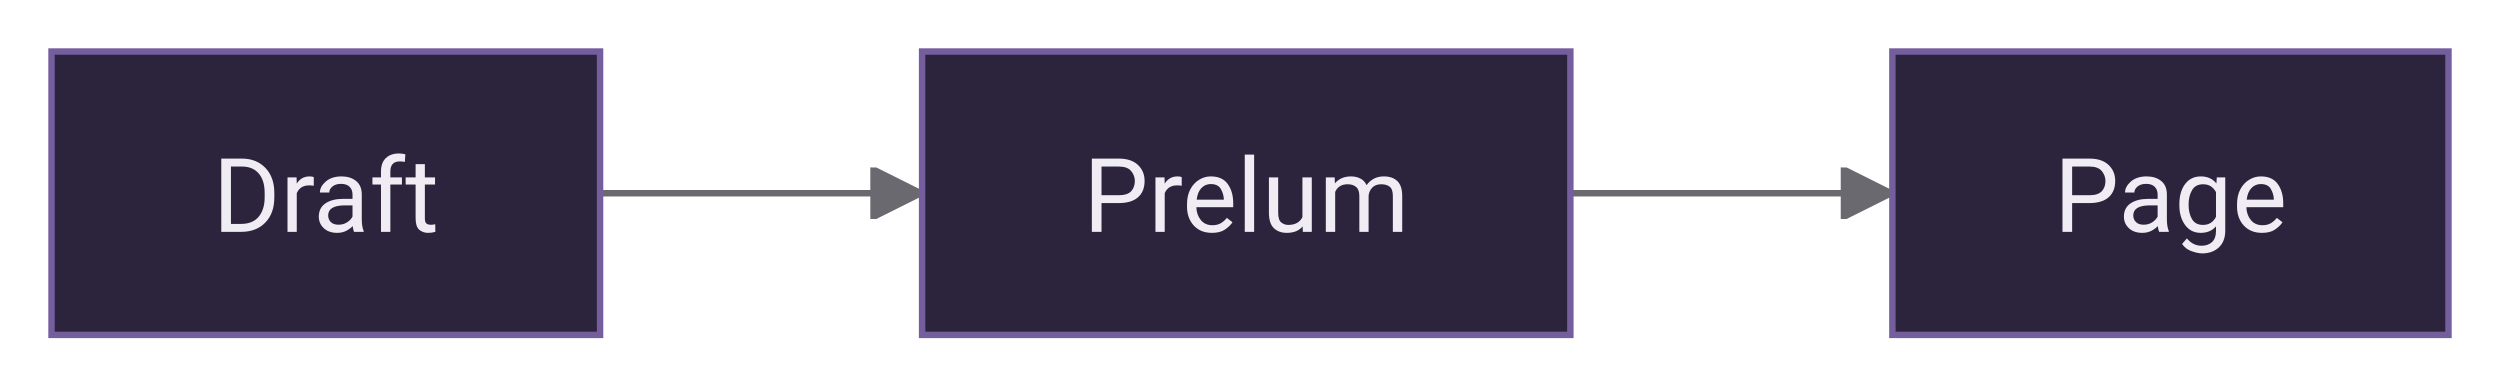
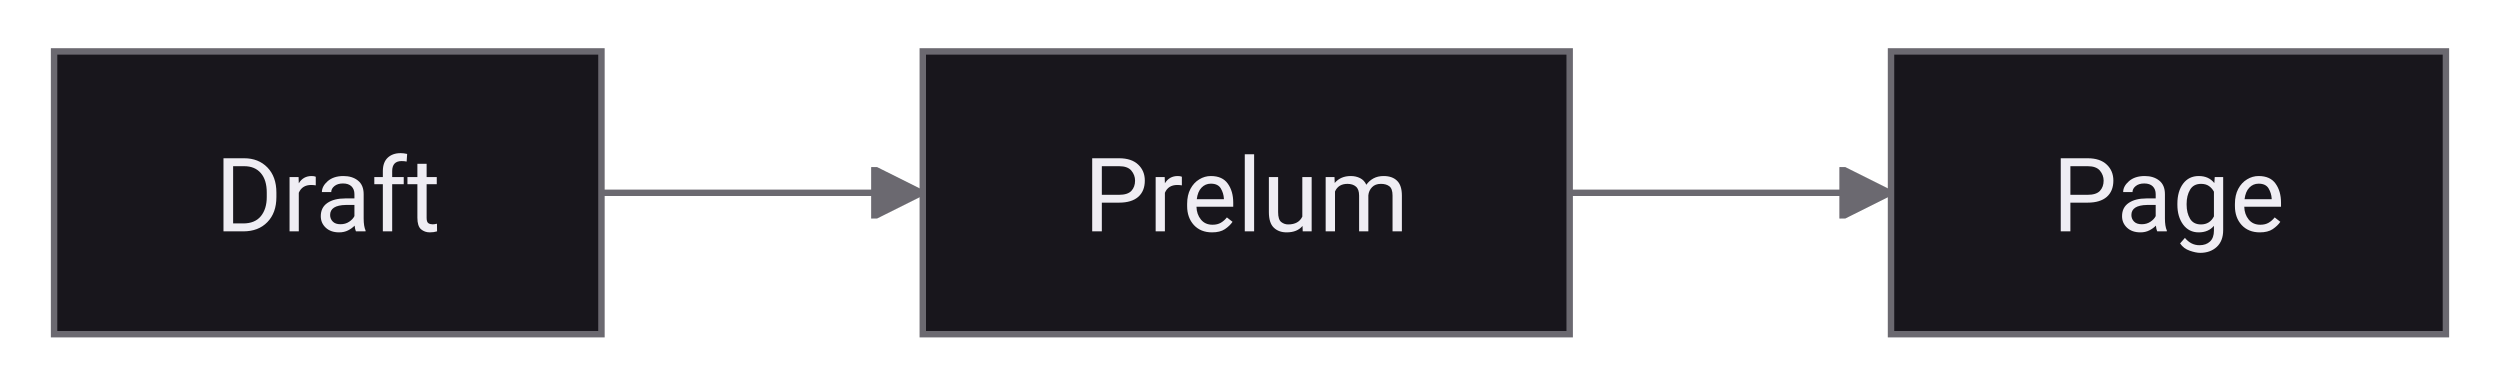
- <svg xmlns="http://www.w3.org/2000/svg" id="diagram" width="388.172" class="flowchart" height="60" viewBox="0 0 388.172 60" role="graphics-document document" aria-roledescription="flowchart-v2" style="background-color: transparent;">
-   <style>#diagram{font-family:ui-sans-serif,system-ui,"Segoe UI",Roboto,sans-serif;font-size:16px;fill:#efedf3;}@keyframes edge-animation-frame{from{stroke-dashoffset:0;}}@keyframes dash{to{stroke-dashoffset:0;}}#diagram .edge-animation-slow{stroke-dasharray:9,5!important;stroke-dashoffset:900;animation:dash 50s linear infinite;stroke-linecap:round;}#diagram .edge-animation-fast{stroke-dasharray:9,5!important;stroke-dashoffset:900;animation:dash 20s linear infinite;stroke-linecap:round;}#diagram .error-icon{fill:#211f25;}#diagram .error-text{fill:#dee0da;stroke:#dee0da;}#diagram .edge-thickness-normal{stroke-width:1px;}#diagram .edge-thickness-thick{stroke-width:3.5px;}#diagram .edge-pattern-solid{stroke-dasharray:0;}#diagram .edge-thickness-invisible{stroke-width:0;fill:none;}#diagram .edge-pattern-dashed{stroke-dasharray:3;}#diagram .edge-pattern-dotted{stroke-dasharray:2;}#diagram .marker{fill:#6b6970;stroke:#6b6970;}#diagram .marker.cross{stroke:#6b6970;}#diagram svg{font-family:ui-sans-serif,system-ui,"Segoe UI",Roboto,sans-serif;font-size:16px;}#diagram p{margin:0;}#diagram .label{font-family:ui-sans-serif,system-ui,"Segoe UI",Roboto,sans-serif;color:#efedf3;}#diagram .cluster-label text{fill:#dee0da;}#diagram .cluster-label span{color:#dee0da;}#diagram .cluster-label span p{background-color:transparent;}#diagram .label text,#diagram span{fill:#efedf3;color:#efedf3;}#diagram .node rect,#diagram .node circle,#diagram .node ellipse,#diagram .node polygon,#diagram .node path{fill:#2c243c;stroke:#745e9d;stroke-width:1px;}#diagram .rough-node .label text,#diagram .node .label text,#diagram .image-shape .label,#diagram .icon-shape .label{text-anchor:middle;}#diagram .node .katex path{fill:#000;stroke:#000;stroke-width:1px;}#diagram .rough-node .label,#diagram .node .label,#diagram .image-shape .label,#diagram .icon-shape .label{text-align:center;}#diagram .node.clickable{cursor:pointer;}#diagram .root .anchor path{fill:#6b6970!important;stroke-width:0;stroke:#6b6970;}#diagram .arrowheadPath{fill:#e7e9e3;}#diagram .edgePaths .path{stroke:#6b6970;stroke-width:1px;}#diagram .flowchart-link{stroke:#6b6970;fill:none;}#diagram .edgeLabel{background-color:hsl(260, 8.824%, 0%);text-align:center;}#diagram .edgeLabel p{background-color:hsl(260, 8.824%, 0%);}#diagram .edgeLabel rect{opacity:0.5;background-color:hsl(260, 8.824%, 0%);fill:hsl(260, 8.824%, 0%);}#diagram .labelBkg{background-color:rgba(0, 0, 0, 0.5);}#diagram .cluster rect{fill:#211f25;stroke:hsl(260, 0%, 23.333%);stroke-width:1px;}#diagram .cluster text{fill:#dee0da;}#diagram .cluster span{color:#dee0da;}#diagram .node .collapsed-indicator{fill:hsl(260, 0%, 23.333%);stroke:none;opacity:0.6;}#diagram .node .collapsed-separator{stroke:hsl(260, 0%, 23.333%);stroke-width:0.75px;}#diagram div.mermaidTooltip{position:absolute;text-align:center;max-width:200px;padding:2px;font-family:ui-sans-serif,system-ui,"Segoe UI",Roboto,sans-serif;font-size:12px;background:#211f25;border:1px solid hsl(260, 0%, 23.333%);border-radius:2px;pointer-events:none;z-index:100;}#diagram .flowchartTitleText{text-anchor:middle;font-size:18px;fill:#efedf3;}#diagram rect.text{fill:none;stroke-width:0;}#diagram .icon-shape,#diagram .image-shape{background-color:hsl(260, 8.824%, 0%);text-align:center;}#diagram .icon-shape p,#diagram .image-shape p{background-color:hsl(260, 8.824%, 0%);padding:2px;}#diagram .icon-shape .label rect,#diagram .image-shape .label rect{opacity:0.5;background-color:hsl(260, 8.824%, 0%);fill:hsl(260, 8.824%, 0%);}#diagram .label-icon{display:inline-block;height:1em;overflow:visible;vertical-align:-0.125em;}#diagram .node .label-icon path{fill:currentColor;stroke:revert;stroke-width:revert;}#diagram .node .neo-node{stroke:#745e9d;}#diagram [data-look="neo"].node rect,#diagram [data-look="neo"].cluster rect,#diagram [data-look="neo"].node polygon{stroke:url(#diagram-gradient);filter:drop-shadow( 1px 2px 2px rgba(185,185,185,1));}#diagram [data-look="neo"].swimlane.cluster rect{filter:none;}#diagram [data-look="neo"].node path{stroke:url(#diagram-gradient);stroke-width:1px;}#diagram [data-look="neo"].node .outer-path{filter:drop-shadow( 1px 2px 2px rgba(185,185,185,1));}#diagram [data-look="neo"].node .neo-line path{stroke:#745e9d;filter:none;}#diagram [data-look="neo"].node circle{stroke:url(#diagram-gradient);filter:drop-shadow( 1px 2px 2px rgba(185,185,185,1));}#diagram [data-look="neo"].node circle .state-start{fill:#000000;}#diagram [data-look="neo"].icon-shape .icon{fill:url(#diagram-gradient);filter:drop-shadow( 1px 2px 2px rgba(185,185,185,1));}#diagram [data-look="neo"].icon-shape .icon-neo path{stroke:url(#diagram-gradient);filter:drop-shadow( 1px 2px 2px rgba(185,185,185,1));}#diagram :root{--mermaid-font-family:"trebuchet ms",verdana,arial,sans-serif;}</style>
+ <svg xmlns="http://www.w3.org/2000/svg" width="389" height="60" id="diagram" class="flowchart" viewBox="0 0 388.172 60" role="graphics-document document" aria-roledescription="flowchart-v2" style="background-color: transparent;">
+   <style>#diagram{font-family:ui-sans-serif,system-ui,-apple-system,"Segoe UI",Roboto,sans-serif;font-size:16px;fill:#efedf3;}@keyframes edge-animation-frame{from{stroke-dashoffset:0;}}@keyframes dash{to{stroke-dashoffset:0;}}#diagram .edge-animation-slow{stroke-dasharray:9,5!important;stroke-dashoffset:900;animation:dash 50s linear infinite;stroke-linecap:round;}#diagram .edge-animation-fast{stroke-dasharray:9,5!important;stroke-dashoffset:900;animation:dash 20s linear infinite;stroke-linecap:round;}#diagram .error-icon{fill:#3e1e1c;}#diagram .error-text{fill:#d97269;stroke:#d97269;}#diagram .edge-thickness-normal{stroke-width:1px;}#diagram .edge-thickness-thick{stroke-width:3.5px;}#diagram .edge-pattern-solid{stroke-dasharray:0;}#diagram .edge-thickness-invisible{stroke-width:0;fill:none;}#diagram .edge-pattern-dashed{stroke-dasharray:3;}#diagram .edge-pattern-dotted{stroke-dasharray:2;}#diagram .marker{fill:#6b6970;stroke:#6b6970;}#diagram .marker.cross{stroke:#6b6970;}#diagram svg{font-family:ui-sans-serif,system-ui,-apple-system,"Segoe UI",Roboto,sans-serif;font-size:16px;}#diagram p{margin:0;}#diagram .label{font-family:ui-sans-serif,system-ui,-apple-system,"Segoe UI",Roboto,sans-serif;color:#efedf3;}#diagram .cluster-label text{fill:#efedf3;}#diagram .cluster-label span{color:#efedf3;}#diagram .cluster-label span p{background-color:transparent;}#diagram .label text,#diagram span{fill:#efedf3;color:#efedf3;}#diagram .node rect,#diagram .node circle,#diagram .node ellipse,#diagram .node polygon,#diagram .node path{fill:#18161c;stroke:#6b6970;stroke-width:1px;}#diagram .rough-node .label text,#diagram .node .label text,#diagram .image-shape .label,#diagram .icon-shape .label{text-anchor:middle;}#diagram .node .katex path{fill:#000;stroke:#000;stroke-width:1px;}#diagram .rough-node .label,#diagram .node .label,#diagram .image-shape .label,#diagram .icon-shape .label{text-align:center;}#diagram .node.clickable{cursor:pointer;}#diagram .root .anchor path{fill:#6b6970!important;stroke-width:0;stroke:#6b6970;}#diagram .arrowheadPath{fill:#6b6970;}#diagram .edgePaths .path{stroke:#6b6970;stroke-width:1px;}#diagram .flowchart-link{stroke:#6b6970;fill:none;}#diagram .edgeLabel{background-color:#18161c;text-align:center;}#diagram .edgeLabel p{background-color:#18161c;}#diagram .edgeLabel rect{opacity:0.5;background-color:#18161c;fill:#18161c;}#diagram .labelBkg{background-color:rgba(24, 22, 28, 0.5);}#diagram .cluster rect{fill:#2c243c;stroke:#343238;stroke-width:1px;}#diagram .cluster text{fill:#efedf3;}#diagram .cluster span{color:#efedf3;}#diagram .node .collapsed-indicator{fill:#343238;stroke:none;opacity:0.6;}#diagram .node .collapsed-separator{stroke:#343238;stroke-width:0.75px;}#diagram div.mermaidTooltip{position:absolute;text-align:center;max-width:200px;padding:2px;font-family:ui-sans-serif,system-ui,-apple-system,"Segoe UI",Roboto,sans-serif;font-size:12px;background:#2c243c;border:1px solid #343238;border-radius:2px;pointer-events:none;z-index:100;}#diagram .flowchartTitleText{text-anchor:middle;font-size:18px;fill:#efedf3;}#diagram rect.text{fill:none;stroke-width:0;}#diagram .icon-shape,#diagram .image-shape{background-color:#18161c;text-align:center;}#diagram .icon-shape p,#diagram .image-shape p{background-color:#18161c;padding:2px;}#diagram .icon-shape .label rect,#diagram .image-shape .label rect{opacity:0.5;background-color:#18161c;fill:#18161c;}#diagram .label-icon{display:inline-block;height:1em;overflow:visible;vertical-align:-0.125em;}#diagram .node .label-icon path{fill:currentColor;stroke:revert;stroke-width:revert;}#diagram .node .neo-node{stroke:#6b6970;}#diagram [data-look="neo"].node rect,#diagram [data-look="neo"].cluster rect,#diagram [data-look="neo"].node polygon{stroke:url(#diagram-gradient);filter:drop-shadow( 1px 2px 2px rgba(185,185,185,1));}#diagram [data-look="neo"].swimlane.cluster rect{filter:none;}#diagram [data-look="neo"].node path{stroke:url(#diagram-gradient);stroke-width:1px;}#diagram [data-look="neo"].node .outer-path{filter:drop-shadow( 1px 2px 2px rgba(185,185,185,1));}#diagram [data-look="neo"].node .neo-line path{stroke:#6b6970;filter:none;}#diagram [data-look="neo"].node circle{stroke:url(#diagram-gradient);filter:drop-shadow( 1px 2px 2px rgba(185,185,185,1));}#diagram [data-look="neo"].node circle .state-start{fill:#000000;}#diagram [data-look="neo"].icon-shape .icon{fill:url(#diagram-gradient);filter:drop-shadow( 1px 2px 2px rgba(185,185,185,1));}#diagram [data-look="neo"].icon-shape .icon-neo path{stroke:url(#diagram-gradient);filter:drop-shadow( 1px 2px 2px rgba(185,185,185,1));}#diagram :root{--mermaid-font-family:"trebuchet ms",verdana,arial,sans-serif;}</style>
  <g>
    <marker id="diagram_flowchart-v2-pointEnd" class="marker flowchart-v2" viewBox="0 0 10 10" refX="5" refY="5" markerUnits="userSpaceOnUse" markerWidth="8" markerHeight="8" orient="auto">
      <path d="M 0 0 L 10 5 L 0 10 z" class="arrowMarkerPath" style="stroke-width: 1; stroke-dasharray: 1, 0;" />
    </marker>
    <marker id="diagram_flowchart-v2-pointStart" class="marker flowchart-v2" viewBox="0 0 10 10" refX="4.5" refY="5" markerUnits="userSpaceOnUse" markerWidth="8" markerHeight="8" orient="auto">
      <path d="M 0 5 L 10 10 L 10 0 z" class="arrowMarkerPath" style="stroke-width: 1; stroke-dasharray: 1, 0;" />
    </marker>
    <marker id="diagram_flowchart-v2-pointEnd-margin" class="marker flowchart-v2" viewBox="0 0 11.5 14" refX="11.5" refY="7" markerUnits="userSpaceOnUse" markerWidth="10.5" markerHeight="14" orient="auto">
      <path d="M 0 0 L 11.5 7 L 0 14 z" class="arrowMarkerPath" style="stroke-width: 0; stroke-dasharray: 1, 0;" />
    </marker>
    <marker id="diagram_flowchart-v2-pointStart-margin" class="marker flowchart-v2" viewBox="0 0 11.5 14" refX="1" refY="7" markerUnits="userSpaceOnUse" markerWidth="11.5" markerHeight="14" orient="auto">
      <polygon points="0,7 11.5,14 11.5,0" class="arrowMarkerPath" style="stroke-width: 0; stroke-dasharray: 1, 0;" />
    </marker>
    <marker id="diagram_flowchart-v2-circleEnd" class="marker flowchart-v2" viewBox="0 0 10 10" refX="11" refY="5" markerUnits="userSpaceOnUse" markerWidth="11" markerHeight="11" orient="auto">
      <circle cx="5" cy="5" r="5" class="arrowMarkerPath" style="stroke-width: 1; stroke-dasharray: 1, 0;" />
    </marker>
    <marker id="diagram_flowchart-v2-circleStart" class="marker flowchart-v2" viewBox="0 0 10 10" refX="-1" refY="5" markerUnits="userSpaceOnUse" markerWidth="11" markerHeight="11" orient="auto">
      <circle cx="5" cy="5" r="5" class="arrowMarkerPath" style="stroke-width: 1; stroke-dasharray: 1, 0;" />
    </marker>
    <marker id="diagram_flowchart-v2-circleEnd-margin" class="marker flowchart-v2" viewBox="0 0 10 10" refY="5" refX="12.25" markerUnits="userSpaceOnUse" markerWidth="14" markerHeight="14" orient="auto">
      <circle cx="5" cy="5" r="5" class="arrowMarkerPath" style="stroke-width: 0; stroke-dasharray: 1, 0;" />
    </marker>
    <marker id="diagram_flowchart-v2-circleStart-margin" class="marker flowchart-v2" viewBox="0 0 10 10" refX="-2" refY="5" markerUnits="userSpaceOnUse" markerWidth="14" markerHeight="14" orient="auto">
      <circle cx="5" cy="5" r="5" class="arrowMarkerPath" style="stroke-width: 0; stroke-dasharray: 1, 0;" />
    </marker>
    <marker id="diagram_flowchart-v2-crossEnd" class="marker cross flowchart-v2" viewBox="0 0 11 11" refX="12" refY="5.2" markerUnits="userSpaceOnUse" markerWidth="11" markerHeight="11" orient="auto">
      <path d="M 1,1 l 9,9 M 10,1 l -9,9" class="arrowMarkerPath" style="stroke-width: 2; stroke-dasharray: 1, 0;" />
    </marker>
    <marker id="diagram_flowchart-v2-crossStart" class="marker cross flowchart-v2" viewBox="0 0 11 11" refX="-1" refY="5.2" markerUnits="userSpaceOnUse" markerWidth="11" markerHeight="11" orient="auto">
      <path d="M 1,1 l 9,9 M 10,1 l -9,9" class="arrowMarkerPath" style="stroke-width: 2; stroke-dasharray: 1, 0;" />
    </marker>
    <marker id="diagram_flowchart-v2-crossEnd-margin" class="marker cross flowchart-v2" viewBox="0 0 15 15" refX="17.7" refY="7.5" markerUnits="userSpaceOnUse" markerWidth="12" markerHeight="12" orient="auto">
      <path d="M 1,1 L 14,14 M 1,14 L 14,1" class="arrowMarkerPath" style="stroke-width: 2.5;" />
    </marker>
    <marker id="diagram_flowchart-v2-crossStart-margin" class="marker cross flowchart-v2" viewBox="0 0 15 15" refX="-3.5" refY="7.5" markerUnits="userSpaceOnUse" markerWidth="12" markerHeight="12" orient="auto">
      <path d="M 1,1 L 14,14 M 1,14 L 14,1" class="arrowMarkerPath" style="stroke-width: 2.5; stroke-dasharray: 1, 0;" />
    </marker>
    <g class="root">
      <g class="clusters" />
      <g class="edgePaths">
        <path d="M93.172,30L97.339,30C101.505,30,109.839,30,117.505,30C125.172,30,132.172,30,135.672,30L139.172,30" id="diagram-L_Draft_Prelum_0" class="edge-thickness-normal edge-pattern-solid edge-thickness-normal edge-pattern-solid flowchart-link" style=";" data-edge="true" data-et="edge" data-id="L_Draft_Prelum_0" data-points="W3sieCI6OTMuMTcxODc1LCJ5IjozMH0seyJ4IjoxMTguMTcxODc1LCJ5IjozMH0seyJ4IjoxNDMuMTcxODc1LCJ5IjozMH1d" data-look="classic" marker-end="url(#diagram_flowchart-v2-pointEnd)" />
        <path d="M243.828,30L247.995,30C252.161,30,260.495,30,268.161,30C275.828,30,282.828,30,286.328,30L289.828,30" id="diagram-L_Prelum_Page_0" class="edge-thickness-normal edge-pattern-solid edge-thickness-normal edge-pattern-solid flowchart-link" style=";" data-edge="true" data-et="edge" data-id="L_Prelum_Page_0" data-points="W3sieCI6MjQzLjgyODEyNSwieSI6MzB9LHsieCI6MjY4LjgyODEyNSwieSI6MzB9LHsieCI6MjkzLjgyODEyNSwieSI6MzB9XQ==" data-look="classic" marker-end="url(#diagram_flowchart-v2-pointEnd)" />
      </g>
      <g class="edgeLabels">
        <g class="edgeLabel">
          <g class="label" data-id="L_Draft_Prelum_0" transform="translate(0, 0)">
            <text y="-10.1" text-anchor="middle">
              <tspan class="text-outer-tspan row" x="0" y="-0.1em" dy="1.1em" text-anchor="middle" />
            </text>
          </g>
        </g>
        <g>
          <rect class="background" style="stroke: none" />
        </g>
        <g class="edgeLabel">
          <g class="label" data-id="L_Prelum_Page_0" transform="translate(0, 0)">
            <text y="-10.1" text-anchor="middle">
              <tspan class="text-outer-tspan row" x="0" y="-0.1em" dy="1.1em" text-anchor="middle" />
            </text>
          </g>
        </g>
        <g>
          <rect class="background" style="stroke: none" />
        </g>
      </g>
      <g class="nodes">
        <g class="node default" id="diagram-flowchart-Draft-0" data-look="classic" transform="translate(50.58594, 30)">
          <rect class="basic label-container" style="" x="-42.586" y="-22" width="85.172" height="44" />
          <g class="label" style="" transform="translate(0, -10)">
            <rect />
            <g>
              <rect class="background" style="stroke: none" />
              <text y="-10.1" style="">
                <tspan class="text-outer-tspan row" x="0" y="-0.1em" dy="1.1em">
                  <tspan font-style="normal" class="text-inner-tspan" font-weight="normal">Draft</tspan>
                </tspan>
              </text>
            </g>
          </g>
        </g>
        <g class="node default" id="diagram-flowchart-Prelum-1" data-look="classic" transform="translate(193.5, 30)">
          <rect class="basic label-container" style="" x="-50.328" y="-22" width="100.656" height="44" />
          <g class="label" style="" transform="translate(0, -10)">
            <rect />
            <g>
              <rect class="background" style="stroke: none" />
              <text y="-10.1" style="">
                <tspan class="text-outer-tspan row" x="0" y="-0.1em" dy="1.1em">
                  <tspan font-style="normal" class="text-inner-tspan" font-weight="normal">Prelum</tspan>
                </tspan>
              </text>
            </g>
          </g>
        </g>
        <g class="node default" id="diagram-flowchart-Page-2" data-look="classic" transform="translate(337, 30)">
          <rect class="basic label-container" style="" x="-43.172" y="-22" width="86.344" height="44" />
          <g class="label" style="" transform="translate(0, -10)">
            <rect />
            <g>
              <rect class="background" style="stroke: none" />
              <text y="-10.1" style="">
                <tspan class="text-outer-tspan row" x="0" y="-0.1em" dy="1.1em">
                  <tspan font-style="normal" class="text-inner-tspan" font-weight="normal">Page</tspan>
                </tspan>
              </text>
            </g>
          </g>
        </g>
      </g>
    </g>
  </g>
  <defs>
    <filter id="diagram-drop-shadow" height="130%" width="130%">
      <feDropShadow dx="4" dy="4" stdDeviation="0" flood-opacity="0.06" flood-color="#000000" />
    </filter>
  </defs>
  <defs>
    <filter id="diagram-drop-shadow-small" height="150%" width="150%">
      <feDropShadow dx="2" dy="2" stdDeviation="0" flood-opacity="0.06" flood-color="#000000" />
    </filter>
  </defs>
  <linearGradient id="diagram-gradient" gradientUnits="objectBoundingBox" x1="0%" y1="0%" x2="100%" y2="0%">
-     <stop offset="0%" stop-color="#745e9d" stop-opacity="1" />
-     <stop offset="100%" stop-color="hsl(260, 0%, 23.333%)" stop-opacity="1" />
+     <stop offset="0%" stop-color="#6b6970" stop-opacity="1" />
+     <stop offset="100%" stop-color="#343238" stop-opacity="1" />
  </linearGradient>
</svg>
